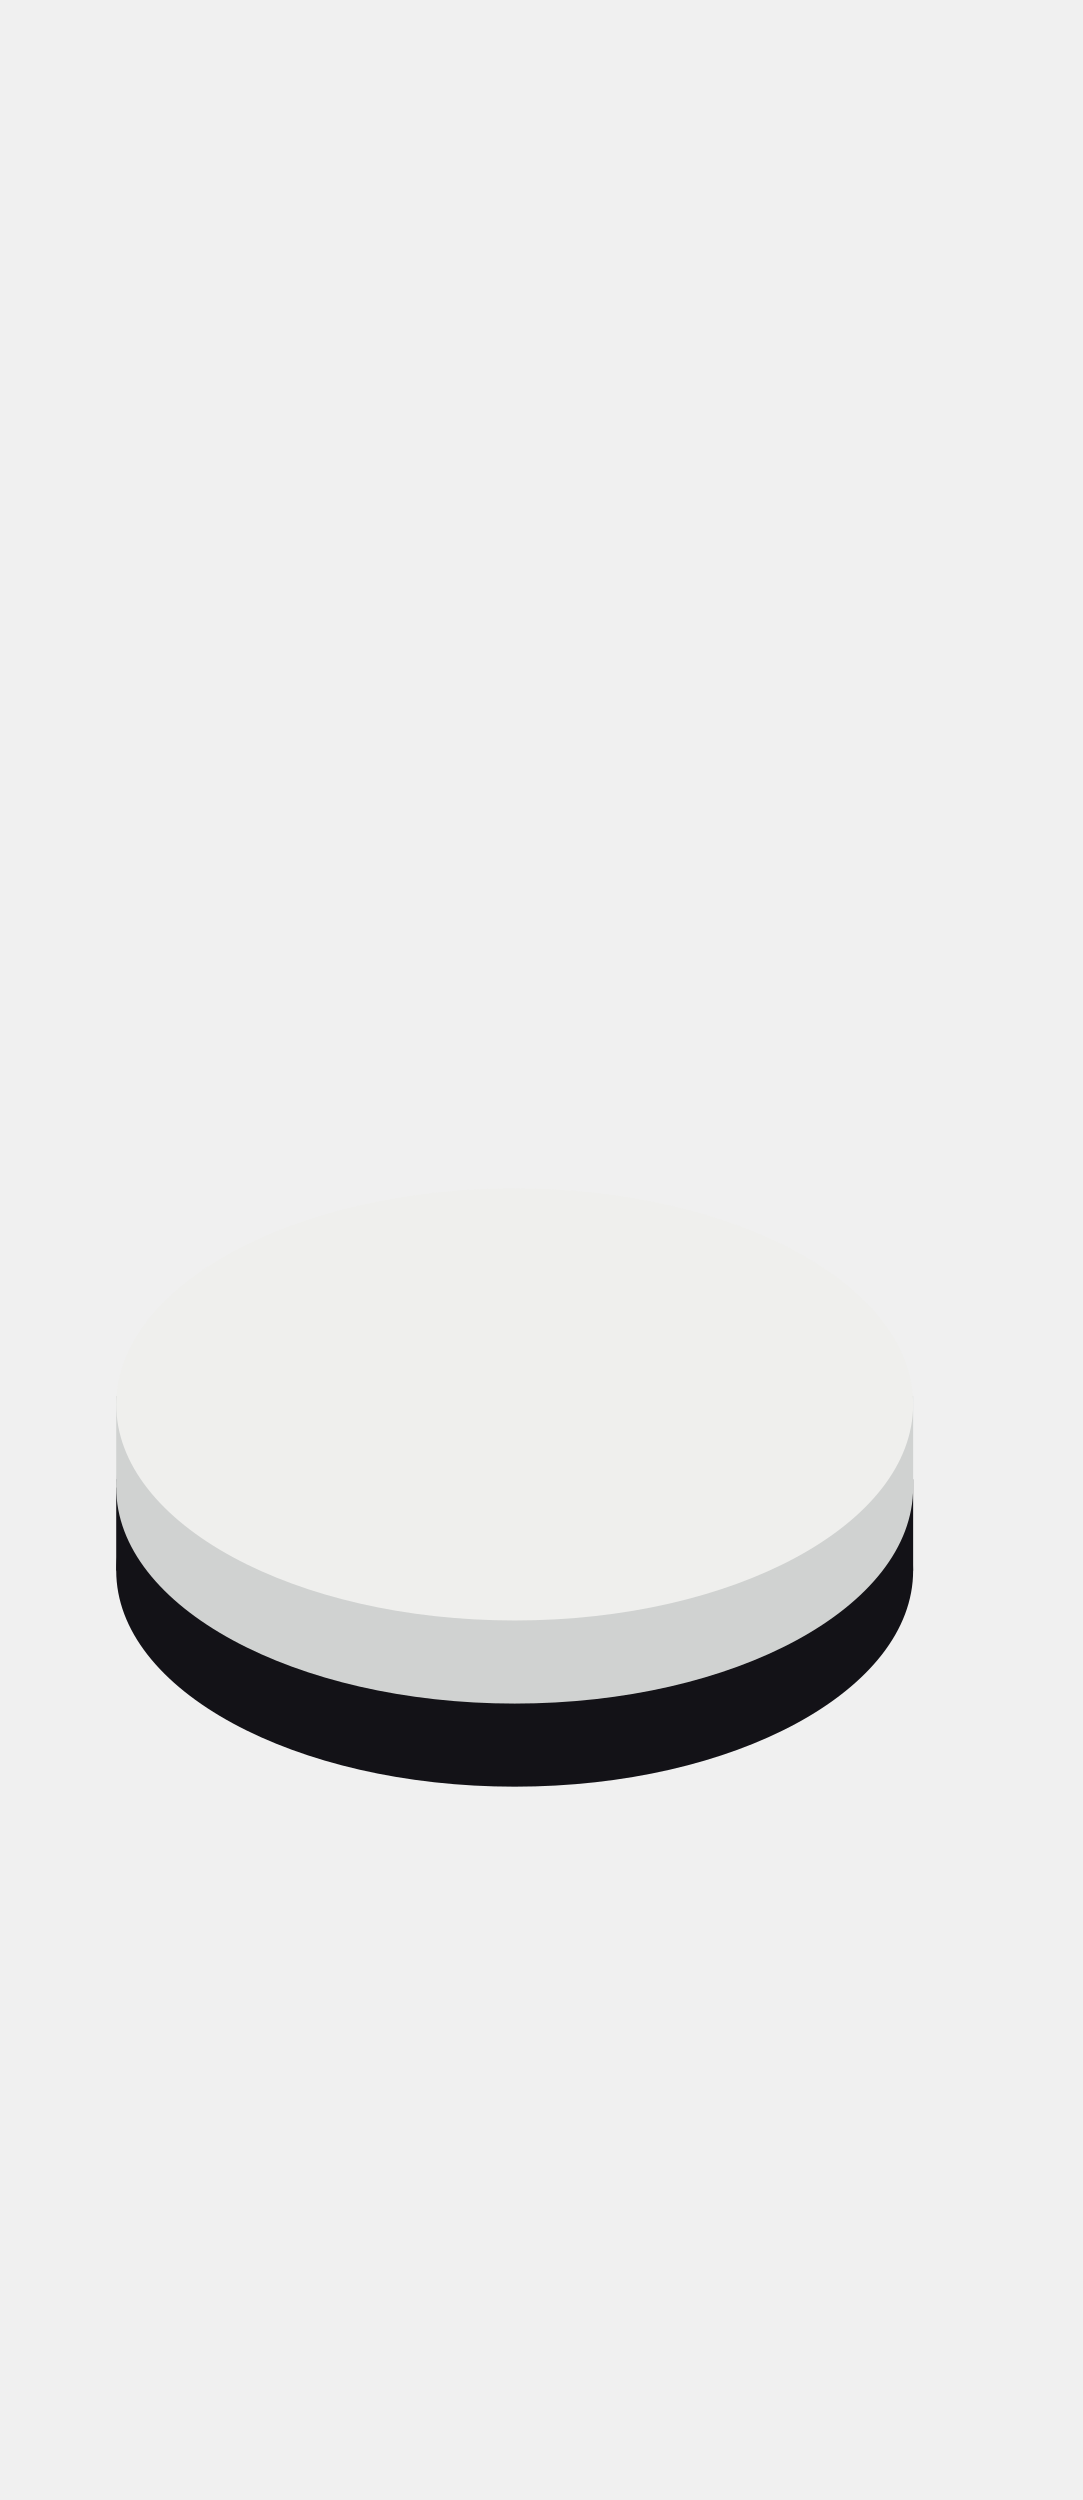
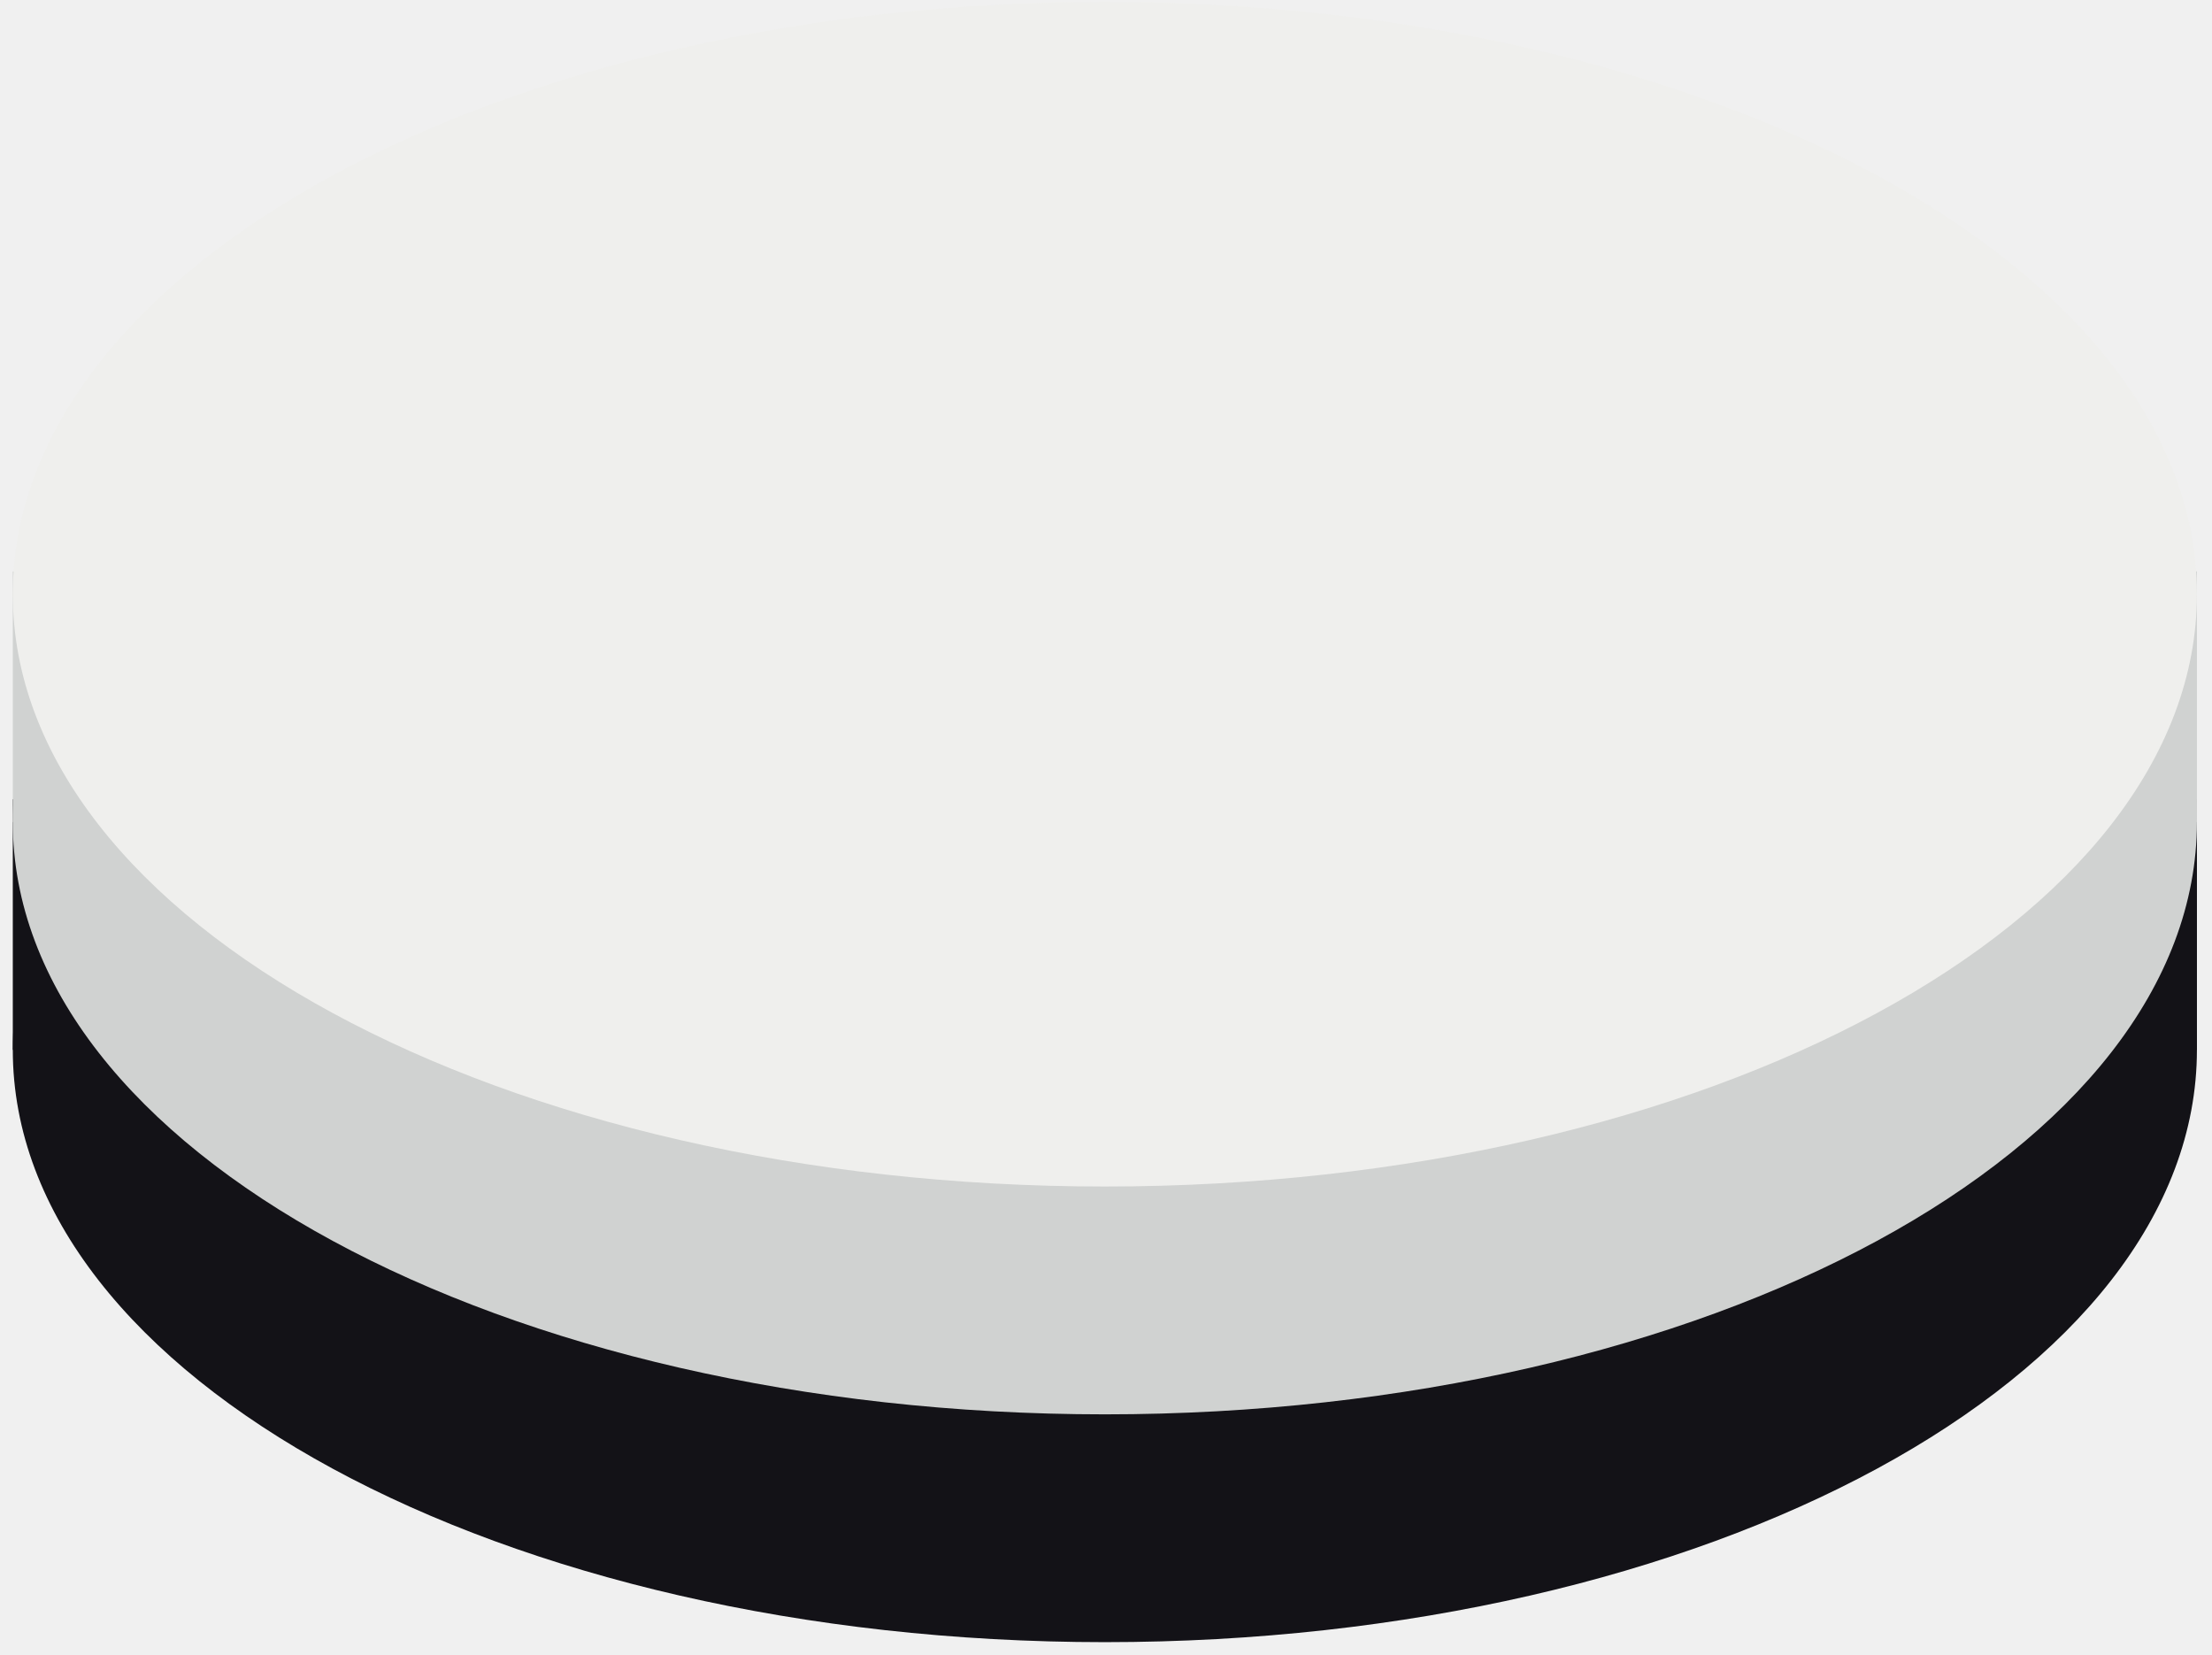
- <svg xmlns="http://www.w3.org/2000/svg" width="165px" height="381px" viewBox="0 0 165 381" version="1.1">
+ <svg xmlns="http://www.w3.org/2000/svg" width="123px" height="92px" viewBox="0 0 123 92" version="1.1">
  <defs />
  <g id="Page-1" stroke="none" stroke-width="1" fill="none" fill-rule="evenodd">
-     <g id="white">
-       <rect id="bg" fill-opacity="0.01" fill="#FFFFFF" x="0" y="0" width="165" height="381" />
+     <g id="white" transform="translate(-17, -181)">
      <g id="02" transform="translate(17.71155, 181.1046)">
        <g id="Black" transform="translate(0, 25.32931)" fill="#131217">
          <rect id="Rectangle" x="0" y="18.997" width="121.451" height="13.931" />
          <ellipse id="Oval-Copy" cx="60.725" cy="32.928" rx="60.725" ry="32.928" />
        </g>
        <g id="White">
          <rect id="Rectangle" fill="#D0D2D1" x="0" y="31.662" width="121.451" height="13.931" />
          <ellipse id="Oval-Copy" fill="#D0D2D1" cx="60.725" cy="45.593" rx="60.725" ry="32.928" />
          <ellipse id="Oval" fill="#EFEFED" cx="60.725" cy="32.928" rx="60.725" ry="32.928" />
        </g>
      </g>
    </g>
  </g>
</svg>
